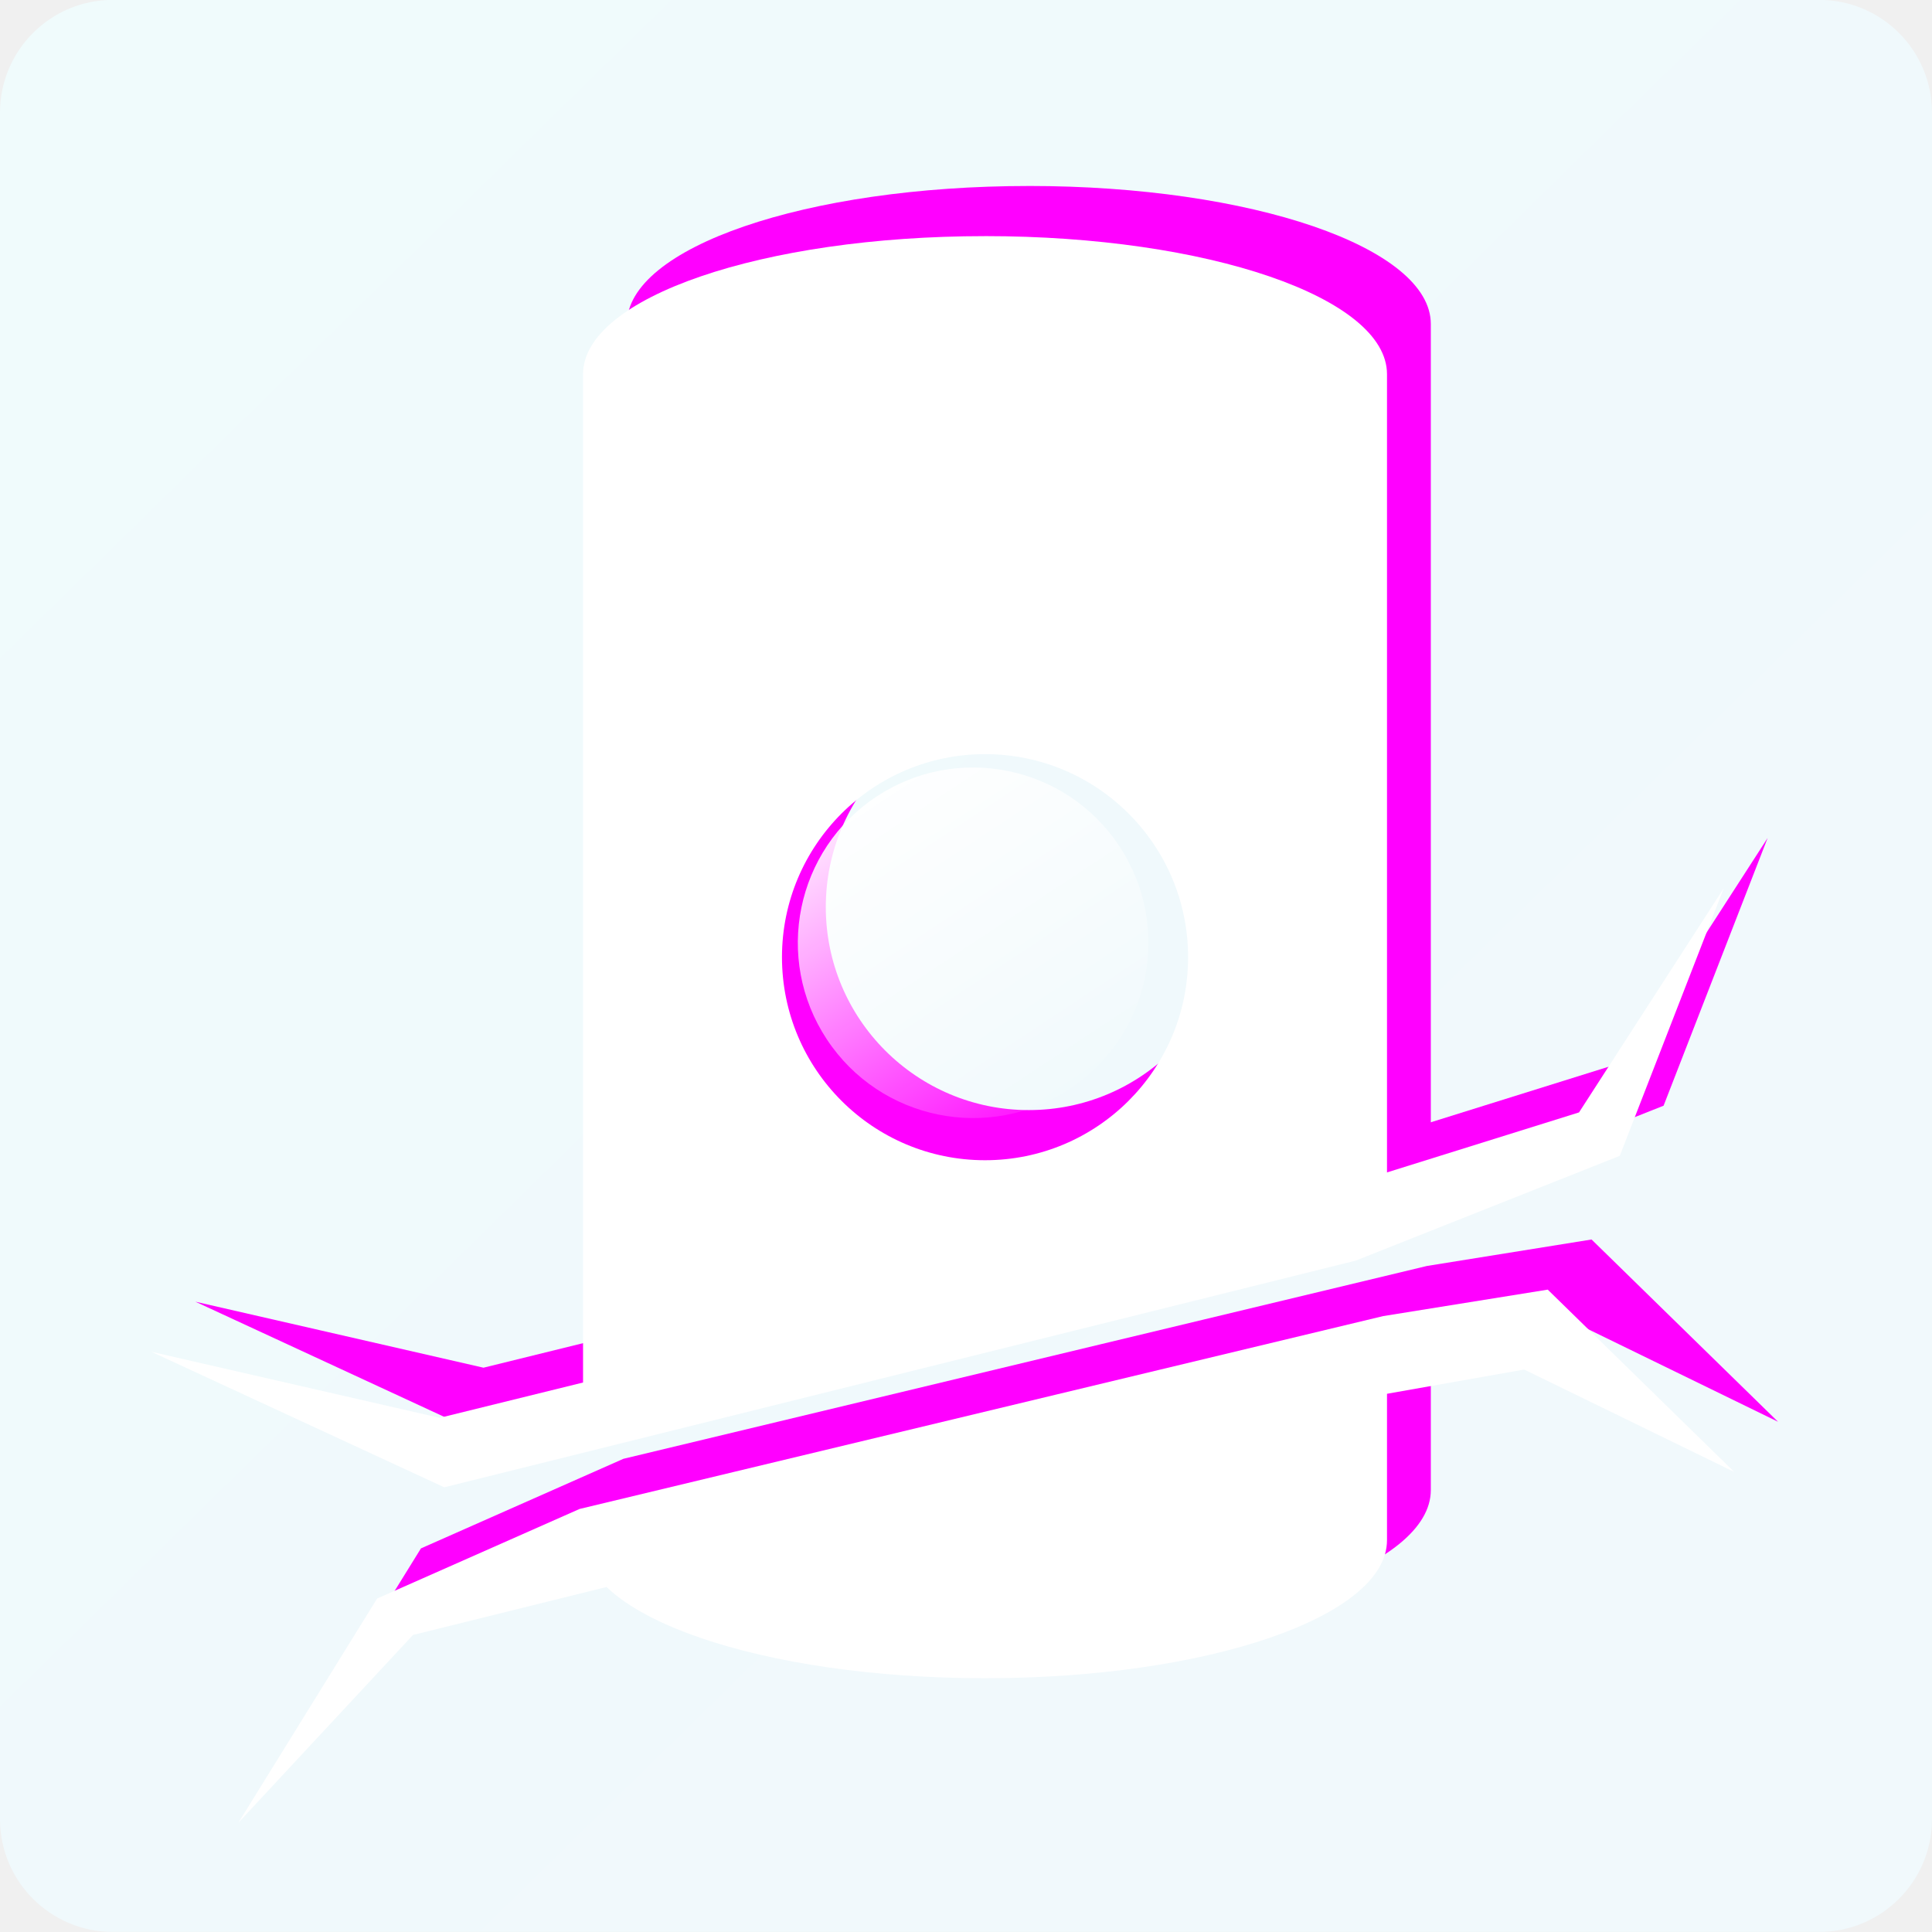
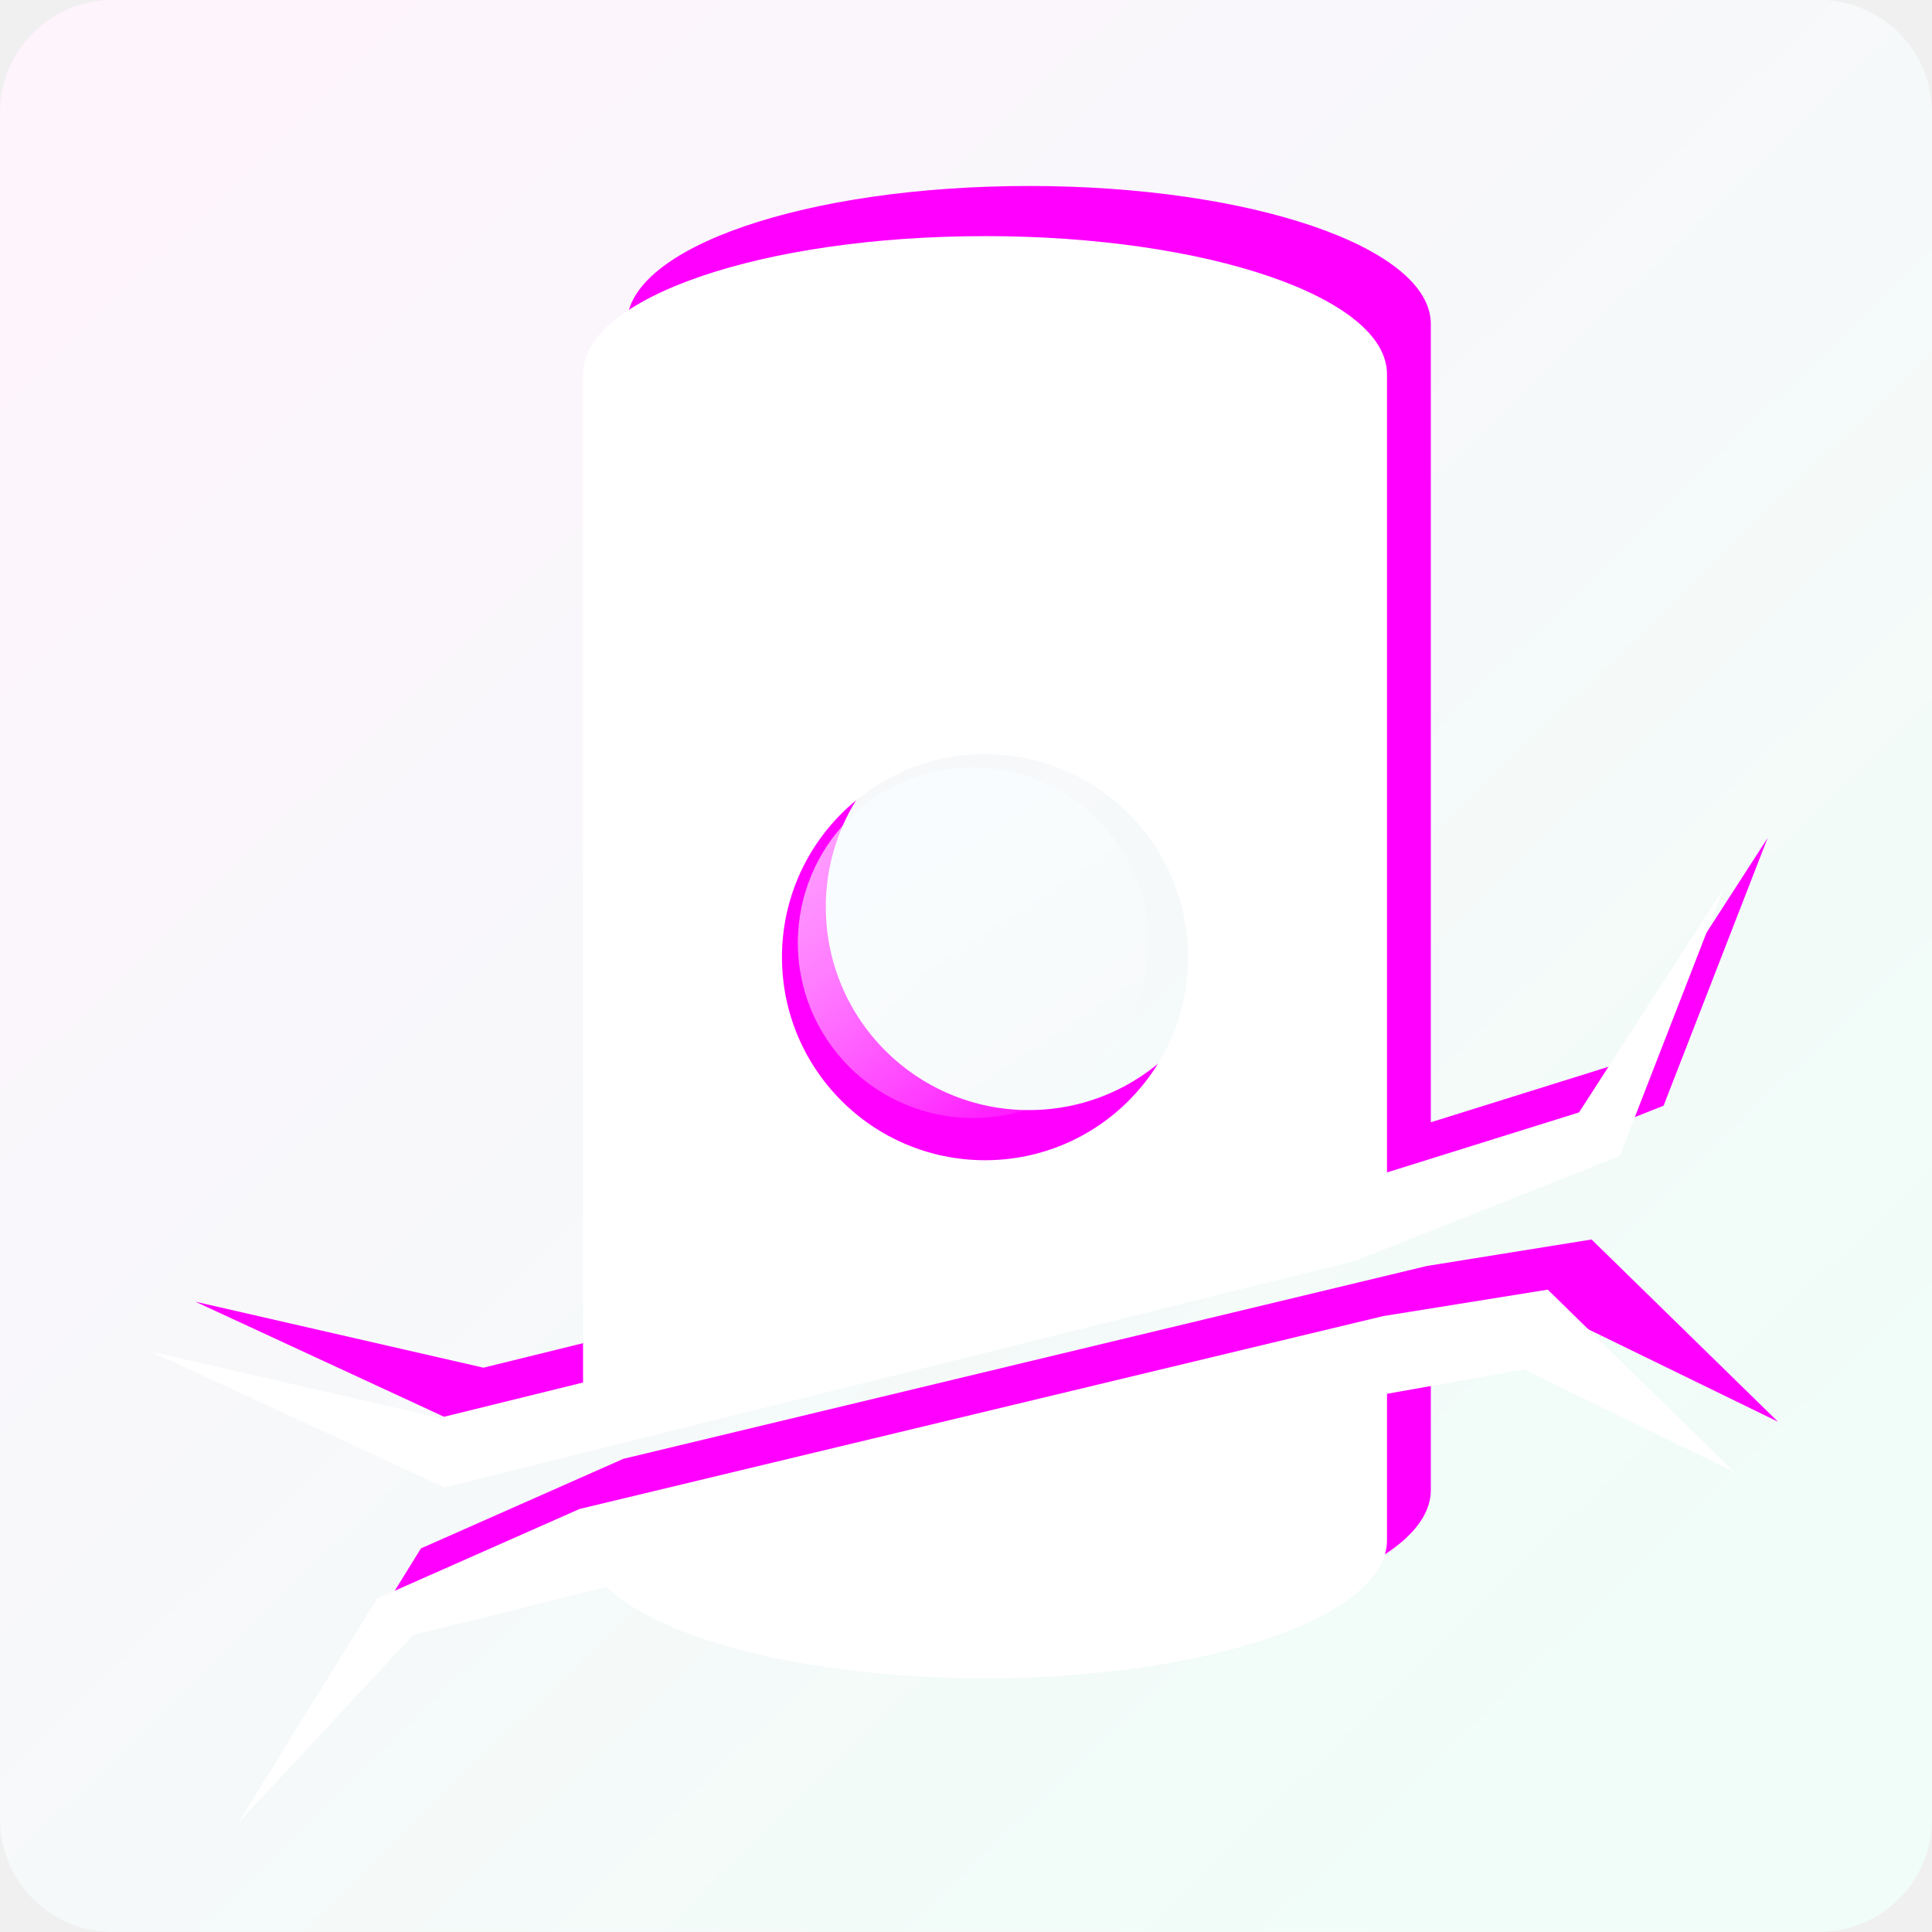
<svg xmlns="http://www.w3.org/2000/svg" xmlns:xlink="http://www.w3.org/1999/xlink" width="100" height="100" viewBox="0 0 100 100" id="logo" version="1.1" enable-background="new">
  <defs id="defs4">
    <linearGradient id="linearGradient987">
-       <stop style="stop-color:#ffffff;stop-opacity:1;" offset="0" id="stop983" />
+       <stop style="stop-color:#00a8ff;stop-opacity:1" offset="0" id="stop983" />
      <stop style="stop-color:#ffffff;stop-opacity:0;" offset="1" id="stop985" />
    </linearGradient>
    <linearGradient id="linearGradient4909">
      <stop style="stop-color:#000000;stop-opacity:1;" offset="0" id="stop4905" />
      <stop style="stop-color:#000000;stop-opacity:0;" offset="1" id="stop4907" />
    </linearGradient>
    <linearGradient id="linearGradient4719">
-       <stop style="stop-color:#00bcd4;stop-opacity:1" offset="0" id="stop4715" />
-       <stop style="stop-color:#0994cb;stop-opacity:1" offset="1" id="stop4717" />
+       <stop style="stop-color:#f13cd4;stop-opacity:1" offset="0" id="stop4715" />
+       <stop style="stop-color:#09da89;stop-opacity:1" offset="1" id="stop4717" />
    </linearGradient>
    <filter style="color-interpolation-filters:sRGB" id="filter4701">
      <feBlend mode="screen" in2="BackgroundImage" id="feBlend4703" />
    </filter>
-     <linearGradient xlink:href="#linearGradient4719" id="linearGradient4721" x1="1.773" y1="2.026" x2="65.587" y2="67.097" gradientUnits="userSpaceOnUse" />
+     <linearGradient xlink:href="#linearGradient4719" id="linearGradient4721" x1="1.773" y1="2.026" x2="84.358" y2="87.223" gradientUnits="userSpaceOnUse" />
    <linearGradient xlink:href="#linearGradient4909" id="linearGradient4911" x1="41.608" y1="1000.118" x2="59.753" y2="1000.118" gradientUnits="userSpaceOnUse" gradientTransform="translate(655.4443,-290.0531)" />
    <linearGradient xlink:href="#linearGradient987" id="linearGradient989" x1="39.481" y1="48.798" x2="61.254" y2="48.798" gradientUnits="userSpaceOnUse" />
  </defs>
  <g id="layer3" style="filter:url(#filter4701);opacity:0.98">
    <rect style="fill:url(#linearGradient4721);fill-opacity:1" id="rect4713" width="100" height="100" x="0" y="-0.005" ry="5.84" />
  </g>
  <g id="layer1" transform="translate(0,-952.3622)">
    <g id="g146">
      <path id="path4235" d="m 53.252,961.989 c -11.526,0 -20.805,3.185 -20.805,7.143 v 52.809 l 41.612,-9.374 v -43.436 c 0,-3.958 -9.281,-7.143 -20.807,-7.143 z m 0,26.812 a 10.51,10.51 0 0 1 10.512,10.51 10.51,10.51 0 0 1 -10.512,10.509 10.51,10.51 0 0 1 -10.509,-10.509 10.51,10.51 0 0 1 10.509,-10.51 z" style="fill:#ff00ff;fill-opacity:1;fill-rule:nonzero;stroke:none;stroke-width:0.862;stroke-opacity:1" />
      <path id="path4231" d="m 92.031,1025.953 -9.652,-9.435 -8.519,1.37 -41.593,9.982 -10.479,4.637 -7.18,11.601 9.037,-9.716 50.233,-12.452 7.282,-1.286 z" style="fill:#ff00ff;fill-opacity:1;fill-rule:nonzero;stroke:none;stroke-width:0.862;stroke-opacity:1" />
      <path id="path4227" d="m 74.059,1019.236 -41.612,9.374 v 0.878 c 0,3.958 9.278,7.143 20.805,7.143 11.526,0 20.807,-3.185 20.807,-7.143 z" style="fill:#ff00ff;fill-opacity:1;fill-rule:nonzero;stroke:none;stroke-width:0.862;stroke-opacity:1" />
      <path style="fill:#ff00ff;fill-opacity:1;fill-rule:nonzero;stroke:none;stroke-width:0.862;stroke-opacity:1" d="m 91.492,995.736 -7.494,11.609 -11.577,3.618 -39.525,10.252 -7.871,1.939 -14.914,-3.417 15.153,7.012 47.176,-11.733 13.667,-5.423 z" id="path4238" />
    </g>
  </g>
  <g id="layer4">
    <g transform="translate(-2.268148,-949.7667)" id="g146-3" style="fill:#ffffff">
      <path id="path4235-6" d="m 53.252,961.989 c -11.526,0 -20.805,3.185 -20.805,7.143 v 52.809 l 41.612,-9.374 v -43.436 c 0,-3.958 -9.281,-7.143 -20.807,-7.143 z m 0,26.812 a 10.51,10.51 0 0 1 10.512,10.51 10.51,10.51 0 0 1 -10.512,10.509 10.51,10.51 0 0 1 -10.509,-10.509 10.51,10.51 0 0 1 10.509,-10.51 z" style="fill:#ffffff;fill-opacity:1;fill-rule:nonzero;stroke:none;stroke-width:0.862;stroke-opacity:1" />
      <path id="path4231-7" d="m 92.031,1025.953 -9.652,-9.435 -8.519,1.37 -41.593,9.982 -10.479,4.637 -7.18,11.601 9.037,-9.716 50.233,-12.452 7.282,-1.286 z" style="fill:#ffffff;fill-opacity:1;fill-rule:nonzero;stroke:none;stroke-width:0.862;stroke-opacity:1" />
      <path id="path4227-5" d="m 74.059,1019.236 -41.612,9.374 v 0.878 c 0,3.958 9.278,7.143 20.805,7.143 11.526,0 20.807,-3.185 20.807,-7.143 z" style="fill:#ffffff;fill-opacity:1;fill-rule:nonzero;stroke:none;stroke-width:0.862;stroke-opacity:1" />
      <path style="fill:#ffffff;fill-opacity:1;fill-rule:nonzero;stroke:none;stroke-width:0.862;stroke-opacity:1" d="m 91.492,995.736 -7.494,11.609 -11.577,3.618 -39.525,10.252 -7.871,1.939 -14.914,-3.417 15.153,7.012 47.176,-11.733 13.667,-5.423 z" id="path4238-3" />
    </g>
    <circle style="opacity:0.98;fill:url(#linearGradient989);fill-opacity:1;filter:url(#filter4701)" id="path175" cx="50.368" cy="48.798" r="9.072" transform="rotate(56.58602,50.36752,48.79823)" />
  </g>
</svg>
